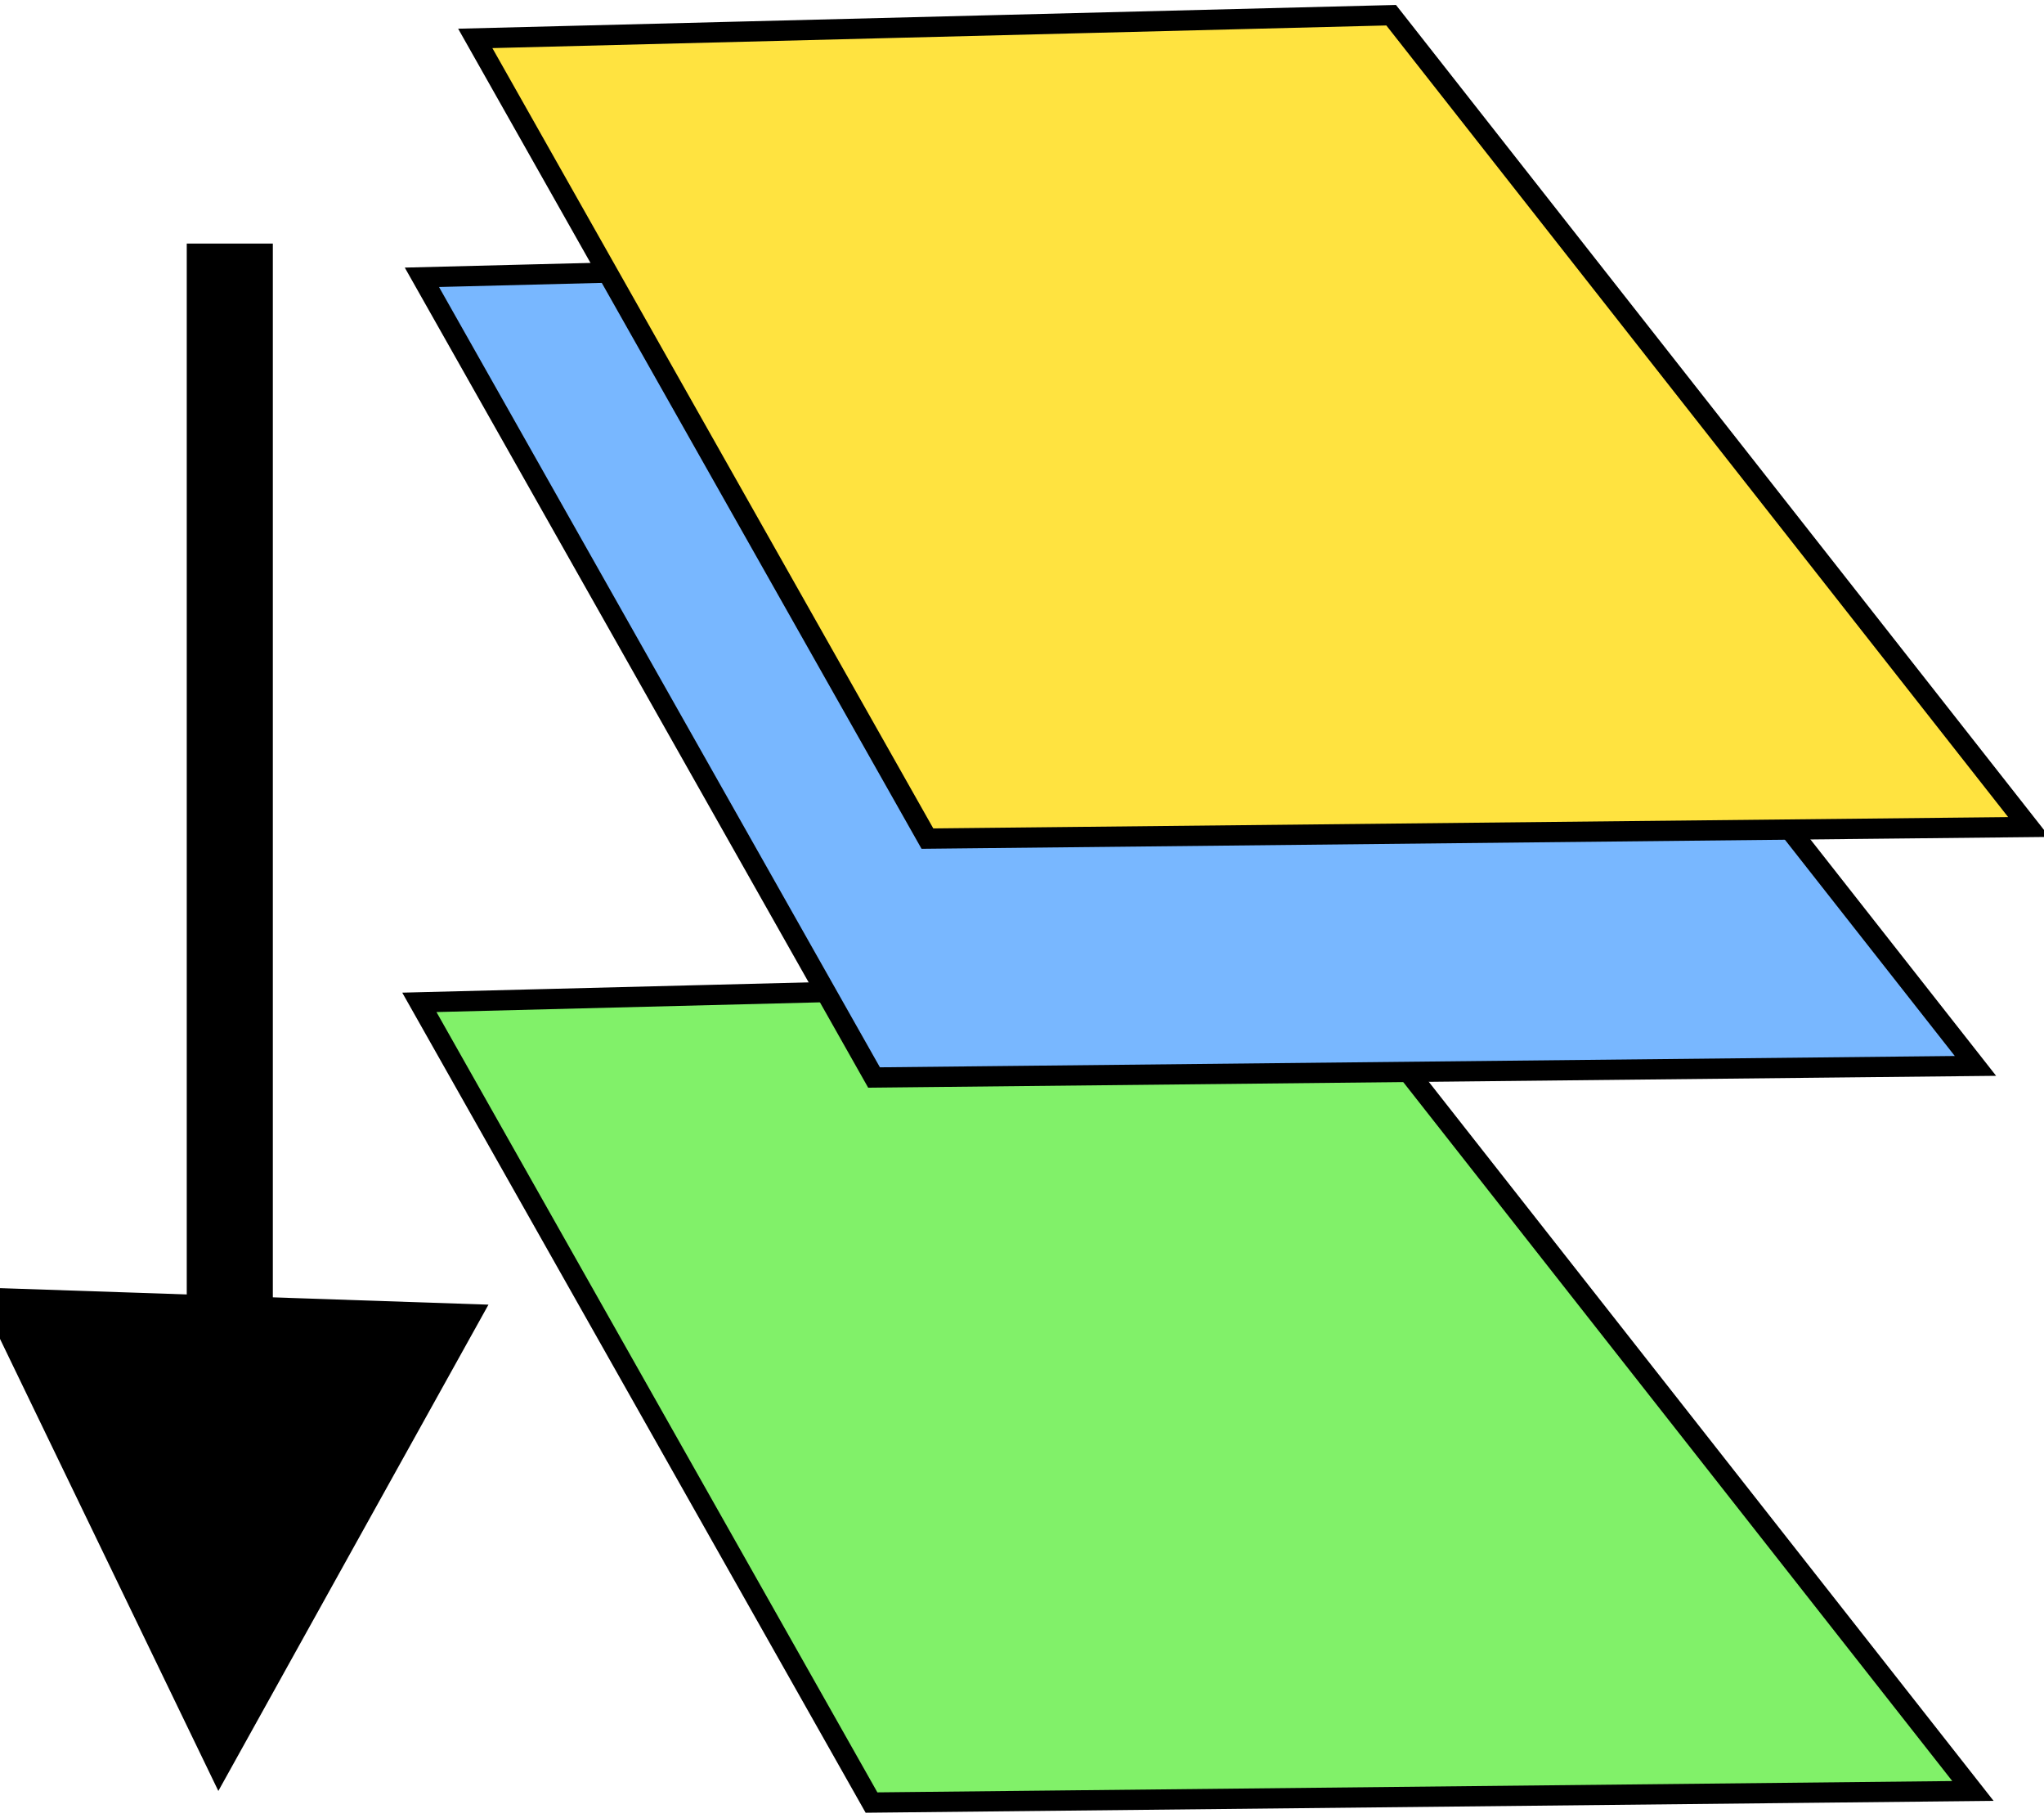
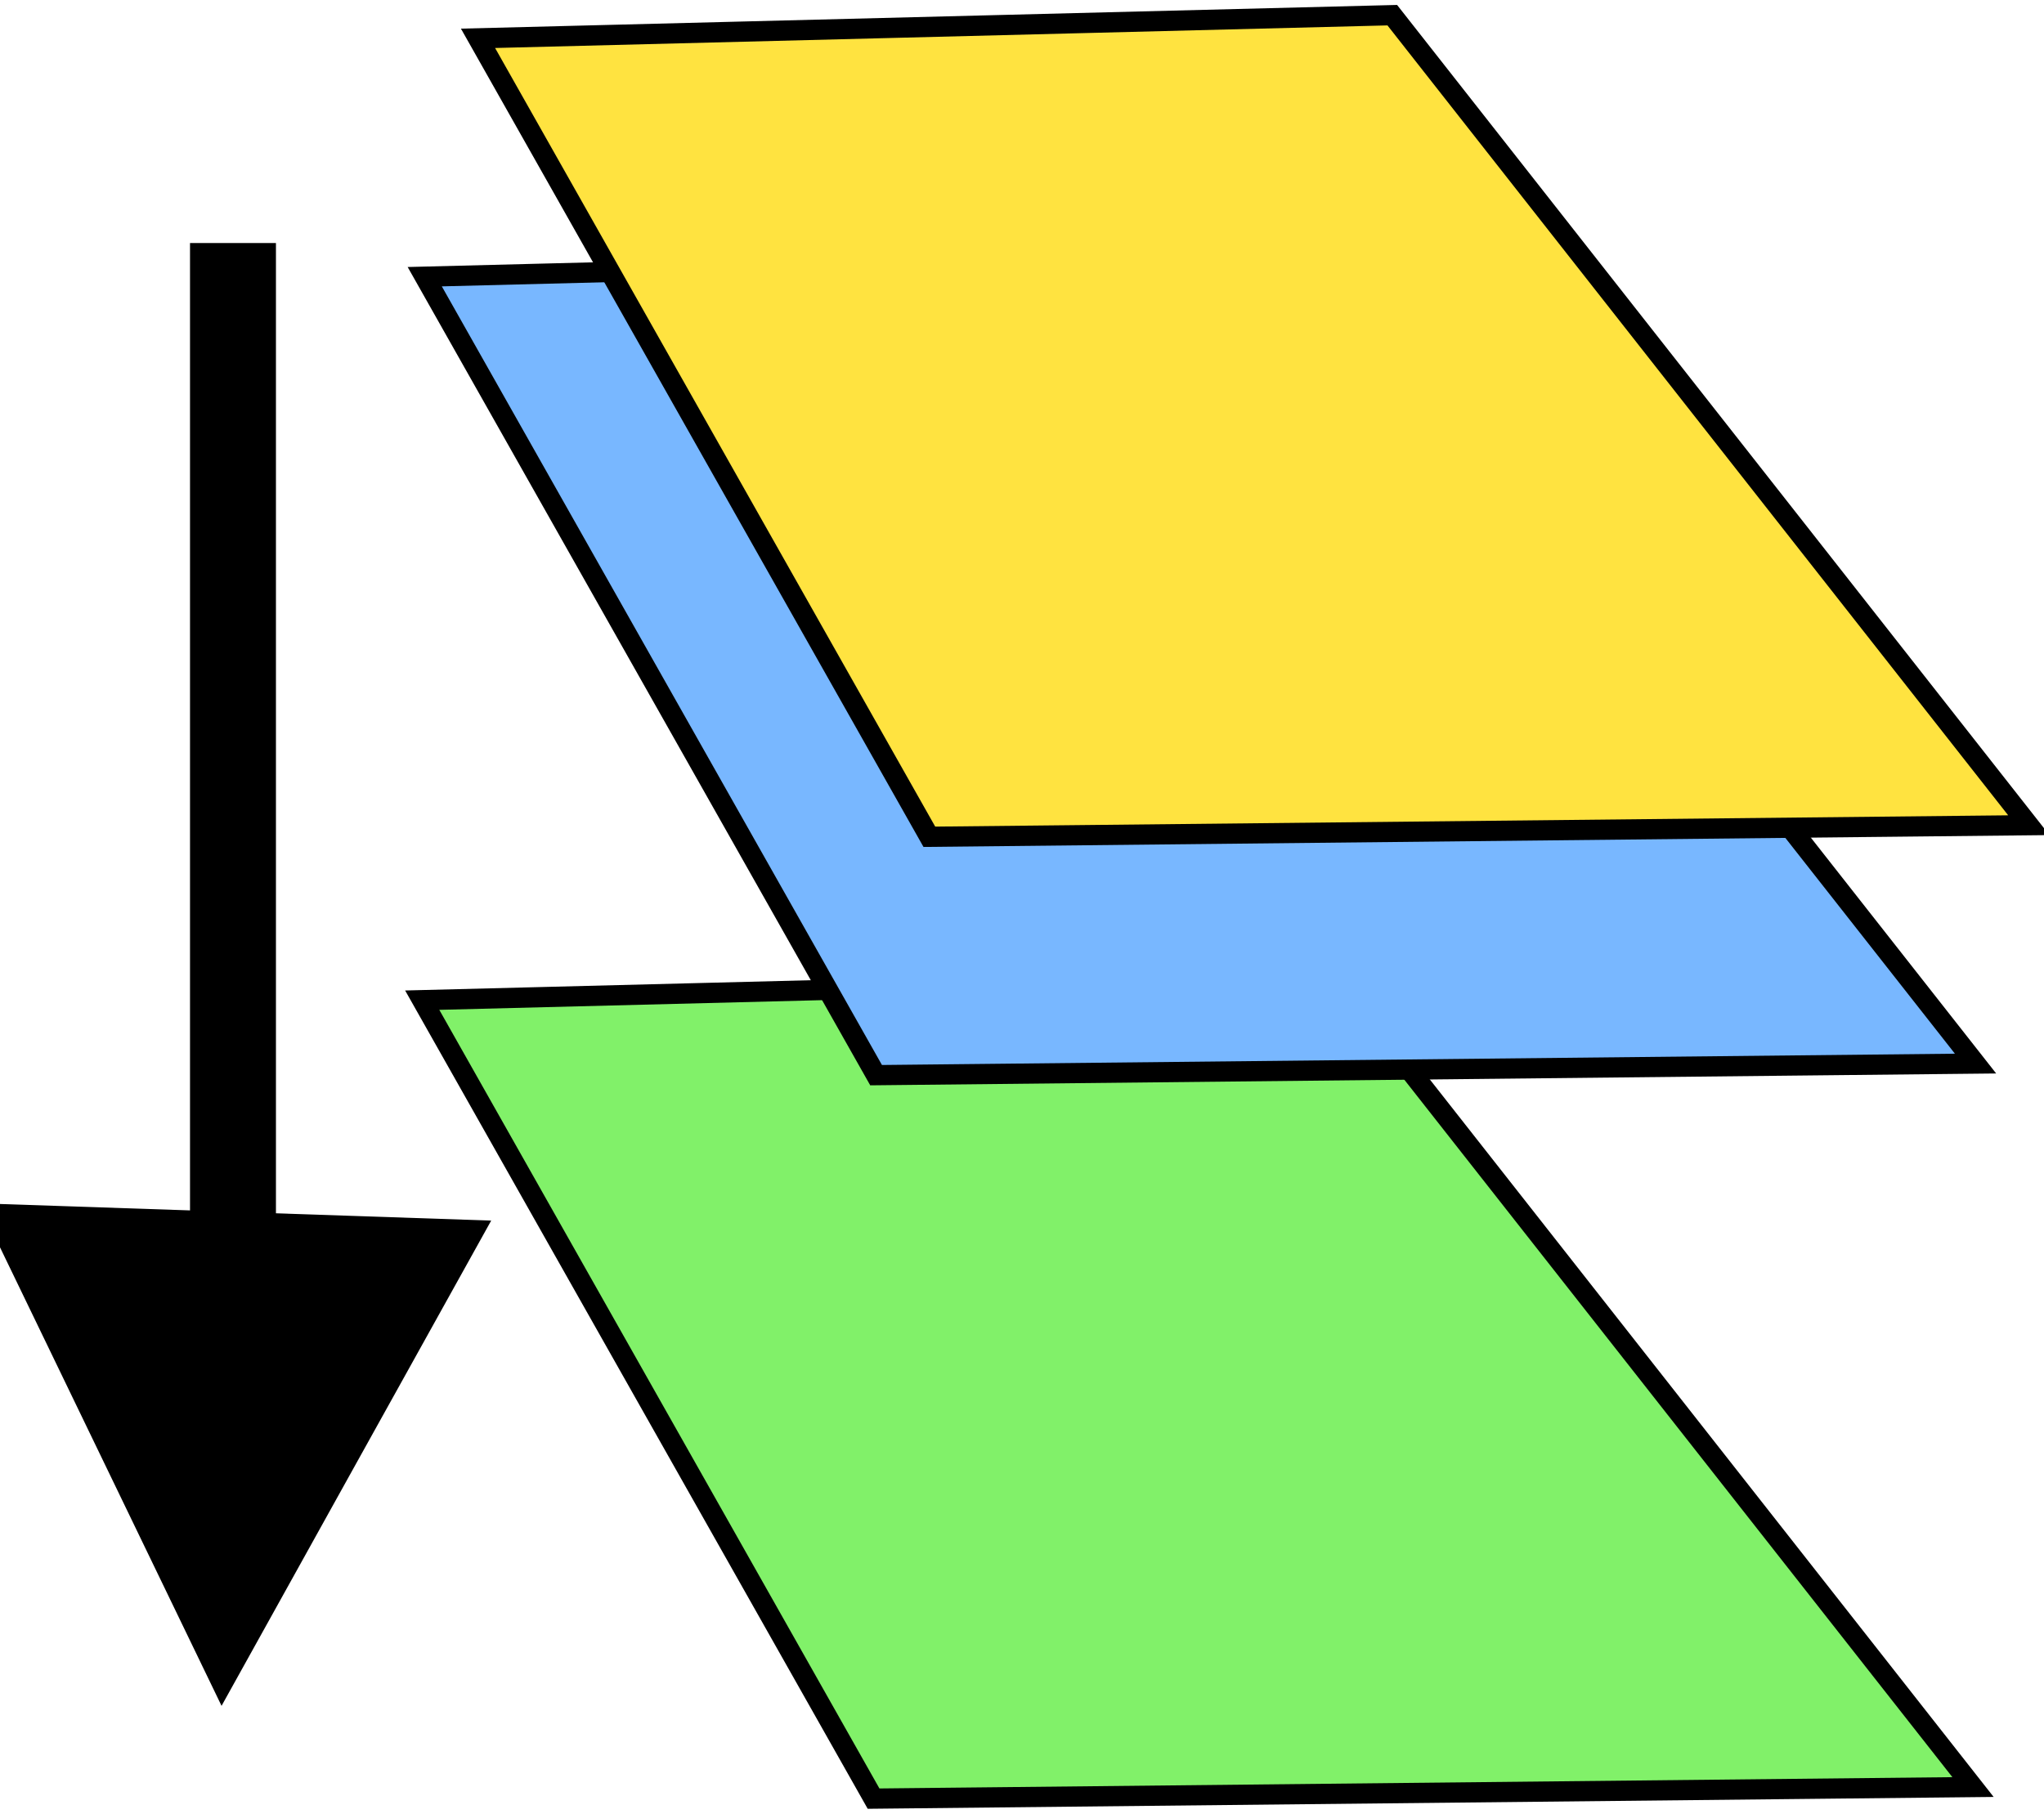
- <svg xmlns="http://www.w3.org/2000/svg" width="40.369" height="35.89" id="svg2" version="1.1">
+ <svg xmlns="http://www.w3.org/2000/svg" width="40.441" height="35.89" id="svg2" version="1.1">
  <defs id="defs3201">
    <marker orient="auto" refY="0" refX="0" id="Arrow2Mend" style="overflow:visible">
      <path id="path4566" style="fill-rule:evenodd;stroke-width:0.625;stroke-linejoin:round" d="M 8.719,4.034 -2.207,0.016 8.719,-4.002 c -1.745,2.372 -1.735,5.617 -6e-7,8.035 z" transform="scale(-0.6,-0.6)" />
    </marker>
  </defs>
-   <g id="layer1" transform="translate(-417.1636,-460.3568)">
+   <g id="layer1" transform="translate(-417.0924,-460.3568)">
    <path style="fill:#81f169;fill-opacity:1;stroke:#000000;stroke-width:0.4;stroke-linecap:butt;stroke-linejoin:miter;stroke-miterlimit:4;stroke-opacity:1;stroke-dasharray:none" d="m 425.446,480.148 8.93,15.8 21.753,-0.229 -12.594,-16.029 z" id="path3251-6" />
    <path style="fill:#78b7ff;fill-opacity:1;stroke:#000000;stroke-width:0.4;stroke-linecap:butt;stroke-linejoin:miter;stroke-miterlimit:4;stroke-opacity:1;stroke-dasharray:none" d="m 425.496,465.832 8.93,15.8 21.753,-0.229 -12.594,-16.029 z" id="path3251-5-7" />
    <path style="fill:#ffe340;fill-opacity:1;stroke:#000000;stroke-width:0.4;stroke-linecap:butt;stroke-linejoin:miter;stroke-miterlimit:4;stroke-opacity:1;stroke-dasharray:none" d="m 426.55,461.115 8.93,15.8 21.753,-0.229 -12.594,-16.029 z" id="path3251-5-7-1" />
    <path style="fill:none;stroke:#000000;stroke-width:1.7;stroke-linecap:butt;stroke-linejoin:miter;stroke-miterlimit:4;stroke-opacity:1;stroke-dasharray:none;marker-end:none" d="m 421.702,465.166 0,21.849" id="path5539-6" />
-     <path style="opacity:1;fill:#000000;fill-opacity:1;fill-rule:nonzero;stroke:#000000;stroke-width:2.238;stroke-linecap:butt;stroke-linejoin:miter;stroke-miterlimit:4;stroke-opacity:1;stroke-dasharray:none;stroke-dashoffset:0" id="path4301" d="m -0.714,31.248 -2.418,-4.497 -2.418,-4.497 5.103,0.155 5.103,0.155 -2.686,4.342 z" transform="matrix(0.7200726,0,0,0.8014535,422.0386,468.8823)" />
+     <path style="fill:#000000;fill-opacity:1;fill-rule:nonzero;stroke:#000000;stroke-width:2.238;stroke-linecap:butt;stroke-linejoin:miter;stroke-miterlimit:4;stroke-opacity:1;stroke-dasharray:none;stroke-dashoffset:0" id="path4301" d="m -0.714,31.248 -2.418,-4.497 -2.418,-4.497 5.103,0.155 5.103,0.155 -2.686,4.342 z" transform="matrix(0.7200726,0,0,0.8014535,422.0386,467.2752)" />
  </g>
</svg>
